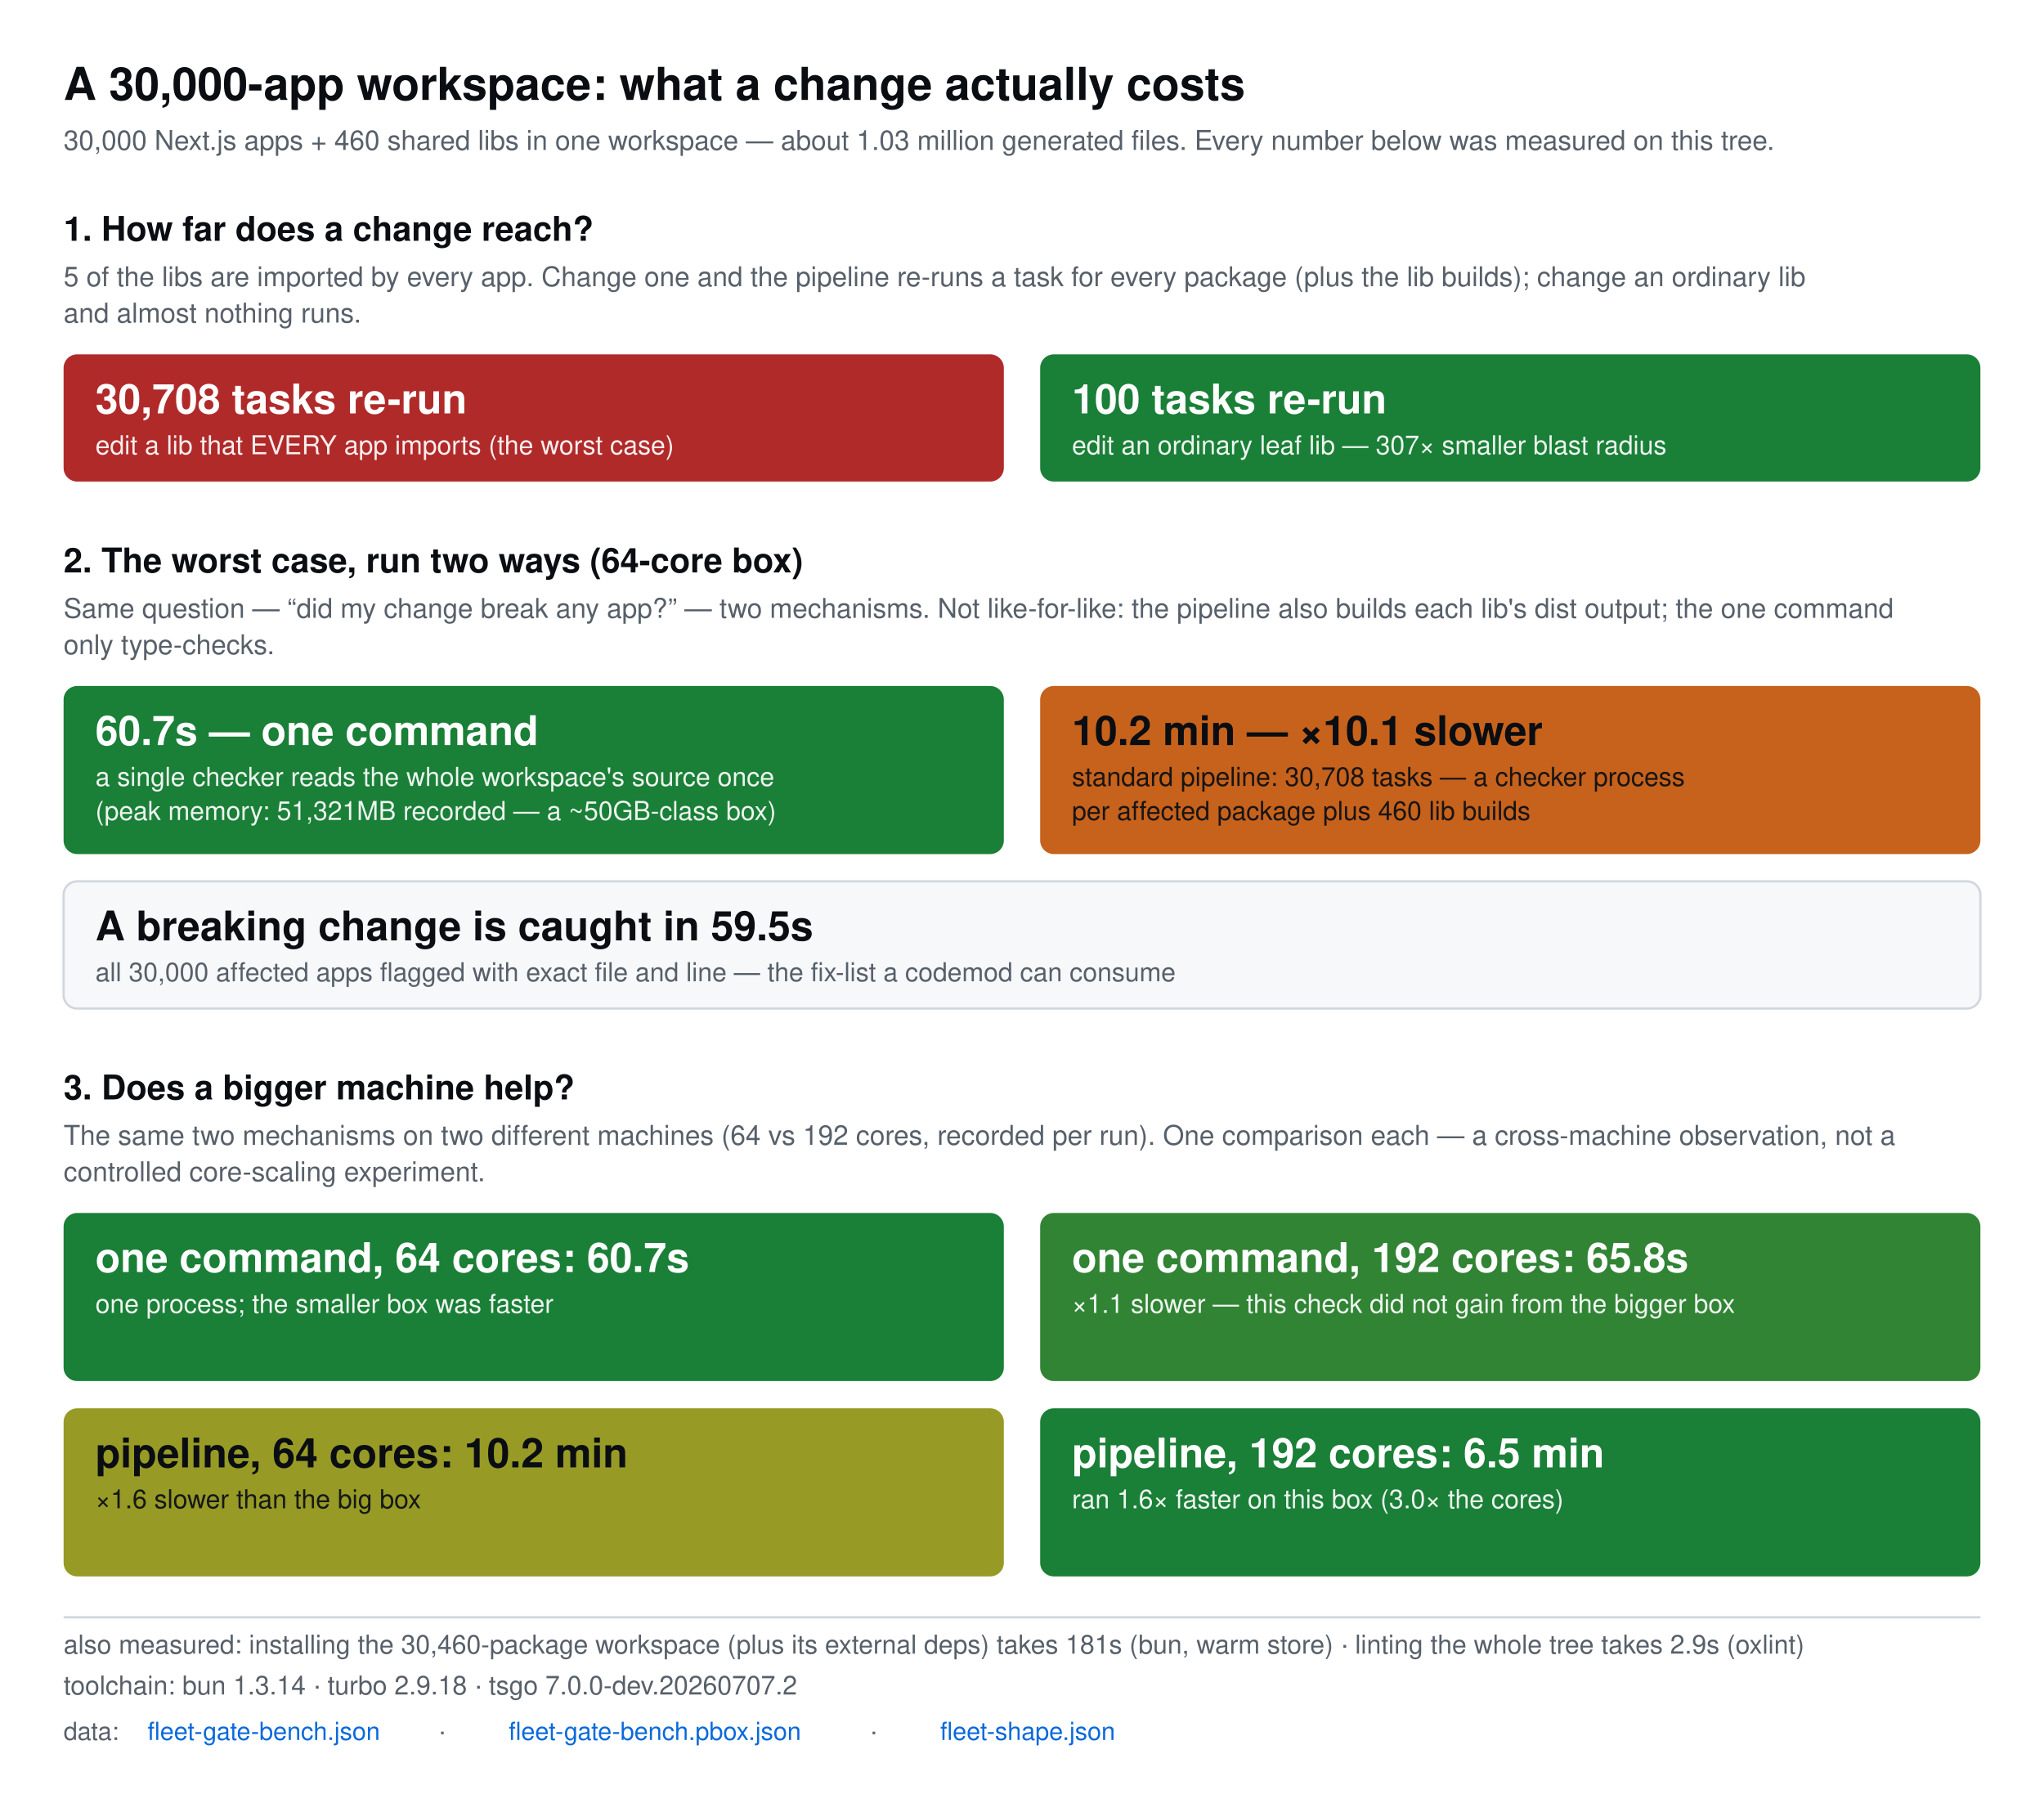
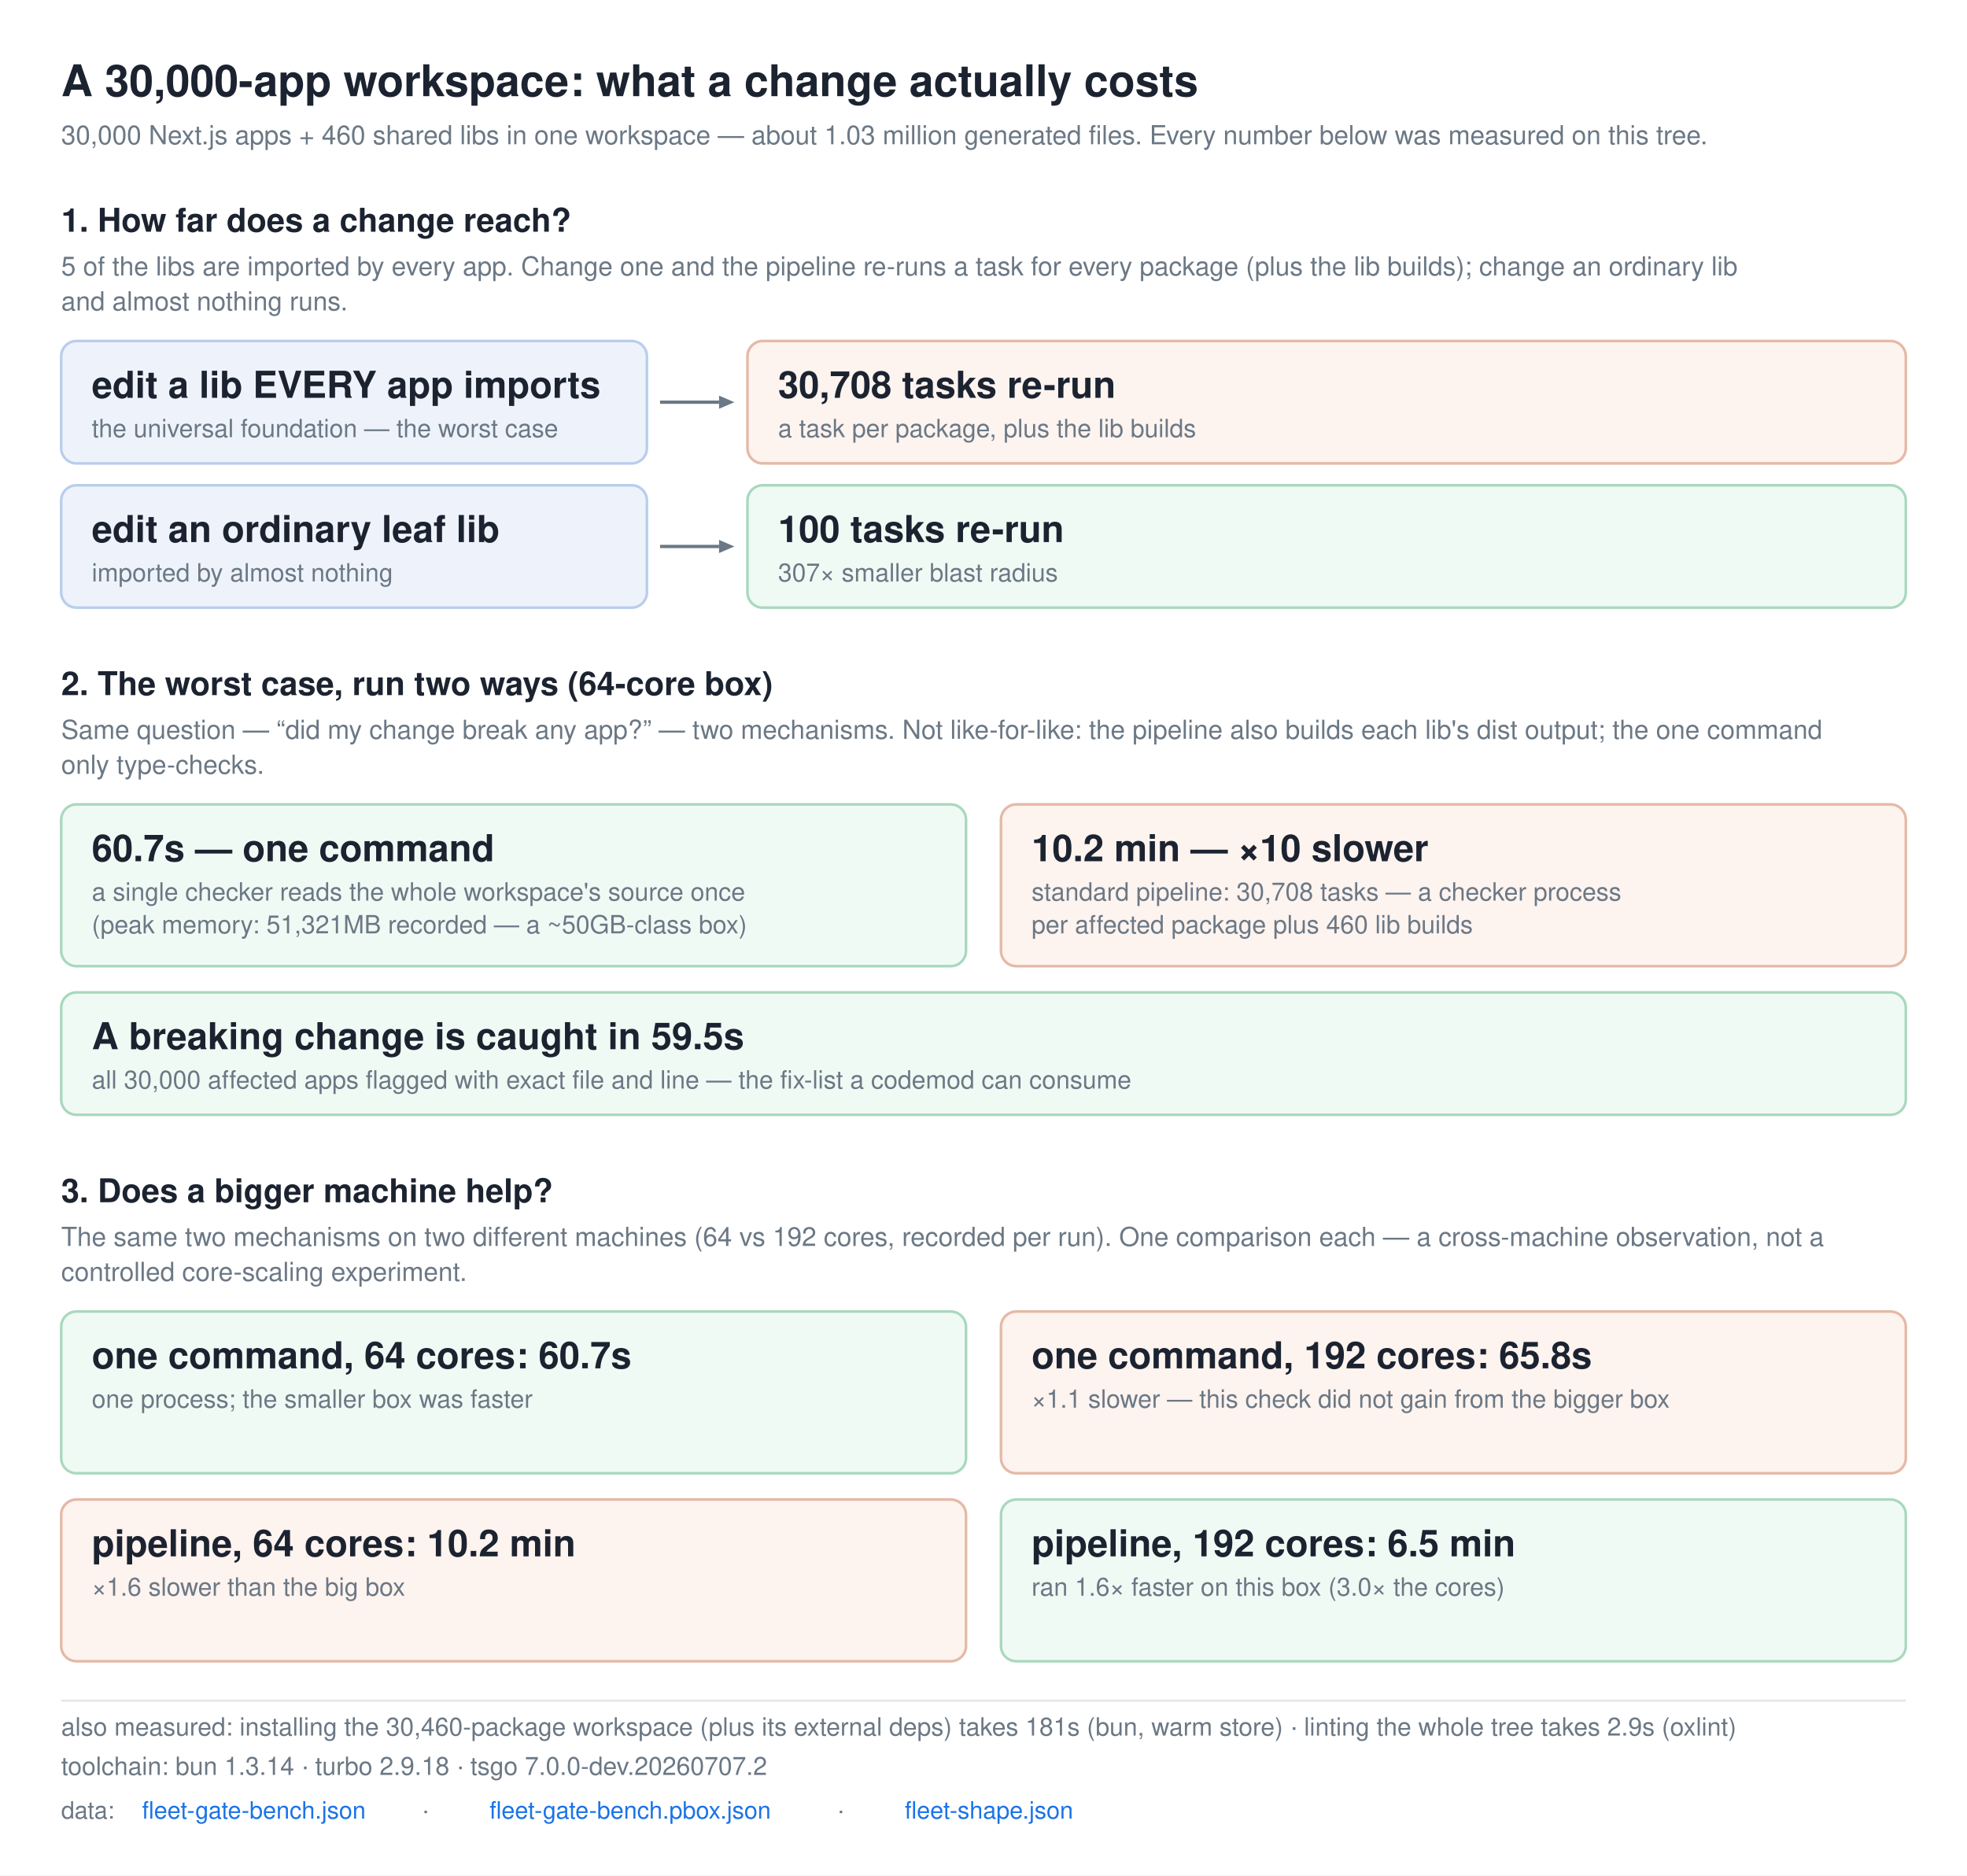
- <svg xmlns="http://www.w3.org/2000/svg" width="900" height="792" viewBox="0 0 900 792" font-family="-apple-system,BlinkMacSystemFont,Segoe UI,Helvetica,Arial,sans-serif">
-   <rect width="900" height="792" fill="#ffffff" />
-   <text x="28" y="44" font-size="20" font-weight="600" fill="#0a0d12">A 30,000-app workspace: what a change actually costs</text>
-   <text x="28" y="66" font-size="12" fill="#57606a">30,000 Next.js apps + 460 shared libs in one workspace — about 1.03 million generated files. Every number below was measured on this tree.</text>
-   <text x="28" y="106" font-size="15" font-weight="600" fill="#0a0d12">1. How far does a change reach?</text>
-   <text x="28" y="126" font-size="12" fill="#57606a">5 of the libs are imported by every app. Change one and the pipeline re-runs a task for every package (plus the lib builds); change an ordinary lib</text>
-   <text x="28" y="142" font-size="12" fill="#57606a">and almost nothing runs.</text>
-   <rect x="28" y="156" width="414" height="56" rx="6" fill="rgb(176,42,42)" />
-   <text x="42" y="182" font-size="18" font-weight="700" fill="#ffffff">30,708 tasks re-run</text>
-   <text x="42" y="200" font-size="11.5" fill="#ffffff" opacity="0.92">edit a lib that EVERY app imports (the worst case)</text>
-   <rect x="458" y="156" width="414" height="56" rx="6" fill="rgb(26,127,55)" />
-   <text x="472" y="182" font-size="18" font-weight="700" fill="#ffffff">100 tasks re-run</text>
-   <text x="472" y="200" font-size="11.5" fill="#ffffff" opacity="0.92">edit an ordinary leaf lib — 307× smaller blast radius</text>
-   <text x="28" y="252" font-size="15" font-weight="600" fill="#0a0d12">2. The worst case, run two ways (64-core box)</text>
-   <text x="28" y="272" font-size="12" fill="#57606a">Same question — “did my change break any app?” — two mechanisms. Not like-for-like: the pipeline also builds each lib's dist output; the one command</text>
-   <text x="28" y="288" font-size="12" fill="#57606a">only type-checks.</text>
-   <rect x="28" y="302" width="414" height="74" rx="6" fill="rgb(26,127,55)" />
-   <text x="42" y="328" font-size="18" font-weight="700" fill="#ffffff">60.7s — one command</text>
-   <text x="42" y="346" font-size="11.5" fill="#ffffff" opacity="0.92">a single checker reads the whole workspace's source once</text>
-   <text x="42" y="361" font-size="11.5" fill="#ffffff" opacity="0.92">(peak memory: 51,321MB recorded — a ~50GB-class box)</text>
-   <rect x="458" y="302" width="414" height="74" rx="6" fill="rgb(198,98,28)" />
-   <text x="472" y="328" font-size="18" font-weight="700" fill="#0a0d12">10.2 min — ×10.1 slower</text>
-   <text x="472" y="346" font-size="11.5" fill="#0a0d12" opacity="0.92">standard pipeline: 30,708 tasks — a checker process</text>
-   <text x="472" y="361" font-size="11.5" fill="#0a0d12" opacity="0.92">per affected package plus 460 lib builds</text>
-   <rect x="28" y="388" width="844" height="56" rx="6" fill="rgb(246,248,250)" stroke="#d0d7de" />
-   <text x="42" y="414" font-size="18" font-weight="700" fill="#0a0d12">A breaking change is caught in 59.5s</text>
-   <text x="42" y="432" font-size="11.5" fill="#57606a">all 30,000 affected apps flagged with exact file and line — the fix-list a codemod can consume</text>
-   <text x="28" y="484" font-size="15" font-weight="600" fill="#0a0d12">3. Does a bigger machine help?</text>
-   <text x="28" y="504" font-size="12" fill="#57606a">The same two mechanisms on two different machines (64 vs 192 cores, recorded per run). One comparison each — a cross-machine observation, not a</text>
-   <text x="28" y="520" font-size="12" fill="#57606a">controlled core-scaling experiment.</text>
-   <rect x="28" y="534" width="414" height="74" rx="6" fill="rgb(26,127,55)" />
-   <text x="42" y="560" font-size="18" font-weight="700" fill="#ffffff">one command, 64 cores: 60.7s</text>
-   <text x="42" y="578" font-size="11.5" fill="#ffffff" opacity="0.92">one process; the smaller box was faster</text>
-   <rect x="458" y="534" width="414" height="74" rx="6" fill="rgb(48,132,52)" />
-   <text x="472" y="560" font-size="18" font-weight="700" fill="#ffffff">one command, 192 cores: 65.8s</text>
-   <text x="472" y="578" font-size="11.5" fill="#ffffff" opacity="0.92">×1.1 slower — this check did not gain from the bigger box</text>
-   <rect x="28" y="620" width="414" height="74" rx="6" fill="rgb(151,154,37)" />
-   <text x="42" y="646" font-size="18" font-weight="700" fill="#0a0d12">pipeline, 64 cores: 10.2 min</text>
-   <text x="42" y="664" font-size="11.5" fill="#0a0d12" opacity="0.92">×1.6 slower than the big box</text>
-   <rect x="458" y="620" width="414" height="74" rx="6" fill="rgb(26,127,55)" />
-   <text x="472" y="646" font-size="18" font-weight="700" fill="#ffffff">pipeline, 192 cores: 6.5 min</text>
-   <text x="472" y="664" font-size="11.5" fill="#ffffff" opacity="0.92">ran 1.6× faster on this box (3.0× the cores)</text>
-   <line x1="28" y1="712" x2="872" y2="712" stroke="#d0d7de" />
-   <text x="28" y="728" font-size="11.5" fill="#57606a">also measured: installing the 30,460-package workspace (plus its external deps) takes 181s (bun, warm store) · linting the whole tree takes 2.9s (oxlint)</text>
-   <text x="28" y="746" font-size="11.5" fill="#57606a">toolchain: bun 1.3.14 · turbo 2.9.18 · tsgo 7.0.0-dev.20260707.2</text>
-   <text x="28" y="766" font-size="11" fill="#57606a">data: </text>
+ <svg xmlns="http://www.w3.org/2000/svg" width="900" height="858" viewBox="0 0 900 858" role="img" aria-label="What a change costs in a 30,000-app workspace: a universal-lib edit re-runs 30,708 tasks against 100 for a leaf edit; the worst case runs as one 60.7s whole-program check or a 10.2 min pipeline; and the bigger machine helps only the pipeline." font-family="system-ui,-apple-system,Segoe UI,Helvetica,Arial,sans-serif">
+   <style>@media (prefers-color-scheme: dark){
+ rect[fill="#ffffff"]{fill:#0d1117}
+ text[fill="#1c2330"]{fill:#e2e7ec}
+ text[fill="#6b7885"]{fill:#9aa6b1}
+ text[fill="#1a73e8"]{fill:#6ba3f5}
+ line[stroke="#e4e8ec"]{stroke:#2b333c}
+ rect[stroke="#e4e8ec"]{stroke:#39424c}
+ rect[fill="#e4e8ec"]{fill:#2b333c}
+ line[stroke="#6b7885"],path[stroke="#6b7885"],polyline[stroke="#6b7885"]{stroke:#8b98a4}
+ path[fill="#6b7885"]{fill:#8b98a4}
+ rect[fill="#eef3fb"]{fill:#1f2f45}rect[stroke="#b9cdec"]{stroke:#3d5a85}
+ rect[fill="#f0faf5"]{fill:#173029}rect[stroke="#a9d8bd"]{stroke:#2e6b52}
+ rect[fill="#fdf3ef"]{fill:#331f18}rect[stroke="#e4b9a6"]{stroke:#7a4630}
+ rect[fill="#fbf6e9"]{fill:#c9a13b;fill-opacity:.14}rect[stroke="#eee3bb"]{stroke:#7a6224}
+ rect[fill="#e4b9a6"]{fill:#7a4630}
+ }</style>
+   <rect width="900" height="858" fill="#ffffff" />
+   <text x="28" y="44" font-size="20" fill="#1c2330" font-weight="600">A 30,000-app workspace: what a change actually costs</text>
+   <text x="28" y="66" font-size="12" fill="#6b7885">30,000 Next.js apps + 460 shared libs in one workspace — about 1.03 million generated files. Every number below was measured on this tree.</text>
+   <text x="28" y="106" font-size="15" fill="#1c2330" font-weight="600">1. How far does a change reach?</text>
+   <text x="28" y="126" font-size="12" fill="#6b7885">5 of the libs are imported by every app. Change one and the pipeline re-runs a task for every package (plus the lib builds); change an ordinary lib</text>
+   <text x="28" y="142" font-size="12" fill="#6b7885">and almost nothing runs.</text>
+   <rect x="28" y="156" width="268" height="56" rx="7" fill="#eef3fb" stroke="#b9cdec" stroke-width="1.2" />
+   <text x="42" y="182" font-size="17" fill="#1c2330" font-weight="700">edit a lib EVERY app imports</text>
+   <text x="42" y="200" font-size="11.5" fill="#6b7885">the universal foundation — the worst case</text>
+   <line x1="302" y1="184" x2="329" y2="184" stroke="#6b7885" stroke-width="1.5" />
+   <path d="M336 184L329 187L329 181z" fill="#6b7885" />
+   <rect x="342" y="156" width="530" height="56" rx="7" fill="#fdf3ef" stroke="#e4b9a6" stroke-width="1.2" />
+   <text x="356" y="182" font-size="17" fill="#1c2330" font-weight="700">30,708 tasks re-run</text>
+   <text x="356" y="200" font-size="11.5" fill="#6b7885">a task per package, plus the lib builds</text>
+   <rect x="28" y="222" width="268" height="56" rx="7" fill="#eef3fb" stroke="#b9cdec" stroke-width="1.2" />
+   <text x="42" y="248" font-size="17" fill="#1c2330" font-weight="700">edit an ordinary leaf lib</text>
+   <text x="42" y="266" font-size="11.5" fill="#6b7885">imported by almost nothing</text>
+   <line x1="302" y1="250" x2="329" y2="250" stroke="#6b7885" stroke-width="1.5" />
+   <path d="M336 250L329 253L329 247z" fill="#6b7885" />
+   <rect x="342" y="222" width="530" height="56" rx="7" fill="#f0faf5" stroke="#a9d8bd" stroke-width="1.2" />
+   <text x="356" y="248" font-size="17" fill="#1c2330" font-weight="700">100 tasks re-run</text>
+   <text x="356" y="266" font-size="11.5" fill="#6b7885">307× smaller blast radius</text>
+   <text x="28" y="318" font-size="15" fill="#1c2330" font-weight="600">2. The worst case, run two ways (64-core box)</text>
+   <text x="28" y="338" font-size="12" fill="#6b7885">Same question — “did my change break any app?” — two mechanisms. Not like-for-like: the pipeline also builds each lib's dist output; the one command</text>
+   <text x="28" y="354" font-size="12" fill="#6b7885">only type-checks.</text>
+   <rect x="28" y="368" width="414" height="74" rx="7" fill="#f0faf5" stroke="#a9d8bd" stroke-width="1.2" />
+   <text x="42" y="394" font-size="17" fill="#1c2330" font-weight="700">60.7s — one command</text>
+   <text x="42" y="412" font-size="11.5" fill="#6b7885">a single checker reads the whole workspace's source once</text>
+   <text x="42" y="427" font-size="11.5" fill="#6b7885">(peak memory: 51,321MB recorded — a ~50GB-class box)</text>
+   <rect x="458" y="368" width="414" height="74" rx="7" fill="#fdf3ef" stroke="#e4b9a6" stroke-width="1.2" />
+   <text x="472" y="394" font-size="17" fill="#1c2330" font-weight="700">10.2 min — ×10 slower</text>
+   <text x="472" y="412" font-size="11.5" fill="#6b7885">standard pipeline: 30,708 tasks — a checker process</text>
+   <text x="472" y="427" font-size="11.5" fill="#6b7885">per affected package plus 460 lib builds</text>
+   <rect x="28" y="454" width="844" height="56" rx="7" fill="#f0faf5" stroke="#a9d8bd" stroke-width="1.2" />
+   <text x="42" y="480" font-size="17" fill="#1c2330" font-weight="700">A breaking change is caught in 59.5s</text>
+   <text x="42" y="498" font-size="11.5" fill="#6b7885">all 30,000 affected apps flagged with exact file and line — the fix-list a codemod can consume</text>
+   <text x="28" y="550" font-size="15" fill="#1c2330" font-weight="600">3. Does a bigger machine help?</text>
+   <text x="28" y="570" font-size="12" fill="#6b7885">The same two mechanisms on two different machines (64 vs 192 cores, recorded per run). One comparison each — a cross-machine observation, not a</text>
+   <text x="28" y="586" font-size="12" fill="#6b7885">controlled core-scaling experiment.</text>
+   <rect x="28" y="600" width="414" height="74" rx="7" fill="#f0faf5" stroke="#a9d8bd" stroke-width="1.2" />
+   <text x="42" y="626" font-size="17" fill="#1c2330" font-weight="700">one command, 64 cores: 60.7s</text>
+   <text x="42" y="644" font-size="11.5" fill="#6b7885">one process; the smaller box was faster</text>
+   <rect x="458" y="600" width="414" height="74" rx="7" fill="#fdf3ef" stroke="#e4b9a6" stroke-width="1.2" />
+   <text x="472" y="626" font-size="17" fill="#1c2330" font-weight="700">one command, 192 cores: 65.8s</text>
+   <text x="472" y="644" font-size="11.5" fill="#6b7885">×1.1 slower — this check did not gain from the bigger box</text>
+   <rect x="28" y="686" width="414" height="74" rx="7" fill="#fdf3ef" stroke="#e4b9a6" stroke-width="1.2" />
+   <text x="42" y="712" font-size="17" fill="#1c2330" font-weight="700">pipeline, 64 cores: 10.2 min</text>
+   <text x="42" y="730" font-size="11.5" fill="#6b7885">×1.6 slower than the big box</text>
+   <rect x="458" y="686" width="414" height="74" rx="7" fill="#f0faf5" stroke="#a9d8bd" stroke-width="1.2" />
+   <text x="472" y="712" font-size="17" fill="#1c2330" font-weight="700">pipeline, 192 cores: 6.5 min</text>
+   <text x="472" y="730" font-size="11.5" fill="#6b7885">ran 1.6× faster on this box (3.0× the cores)</text>
+   <line x1="28" y1="778" x2="872" y2="778" stroke="#e4e8ec" />
+   <text x="28" y="794" font-size="11.5" fill="#6b7885">also measured: installing the 30,460-package workspace (plus its external deps) takes 181s (bun, warm store) · linting the whole tree takes 2.9s (oxlint)</text>
+   <text x="28" y="812" font-size="11.5" fill="#6b7885">toolchain: bun 1.3.14 · turbo 2.9.18 · tsgo 7.0.0-dev.20260707.2</text>
+   <text x="28" y="832" font-size="11" fill="#6b7885">data: </text>
  <a href="../fleet-gate-bench.json">
-     <text x="65" y="766" font-size="11" fill="#0969da">fleet-gate-bench.json</text>
+     <text x="65" y="832" font-size="11" fill="#1a73e8">fleet-gate-bench.json</text>
  </a>
-   <text x="193" y="766" font-size="11" fill="#57606a">  ·  </text>
+   <text x="193" y="832" font-size="11" fill="#6b7885">  ·  </text>
  <a href="../fleet-gate-bench.pbox.json">
-     <text x="224" y="766" font-size="11" fill="#0969da">fleet-gate-bench.pbox.json</text>
+     <text x="224" y="832" font-size="11" fill="#1a73e8">fleet-gate-bench.pbox.json</text>
  </a>
-   <text x="383" y="766" font-size="11" fill="#57606a">  ·  </text>
+   <text x="383" y="832" font-size="11" fill="#6b7885">  ·  </text>
  <a href="../fleet-shape.json">
-     <text x="414" y="766" font-size="11" fill="#0969da">fleet-shape.json</text>
+     <text x="414" y="832" font-size="11" fill="#1a73e8">fleet-shape.json</text>
  </a>
</svg>
